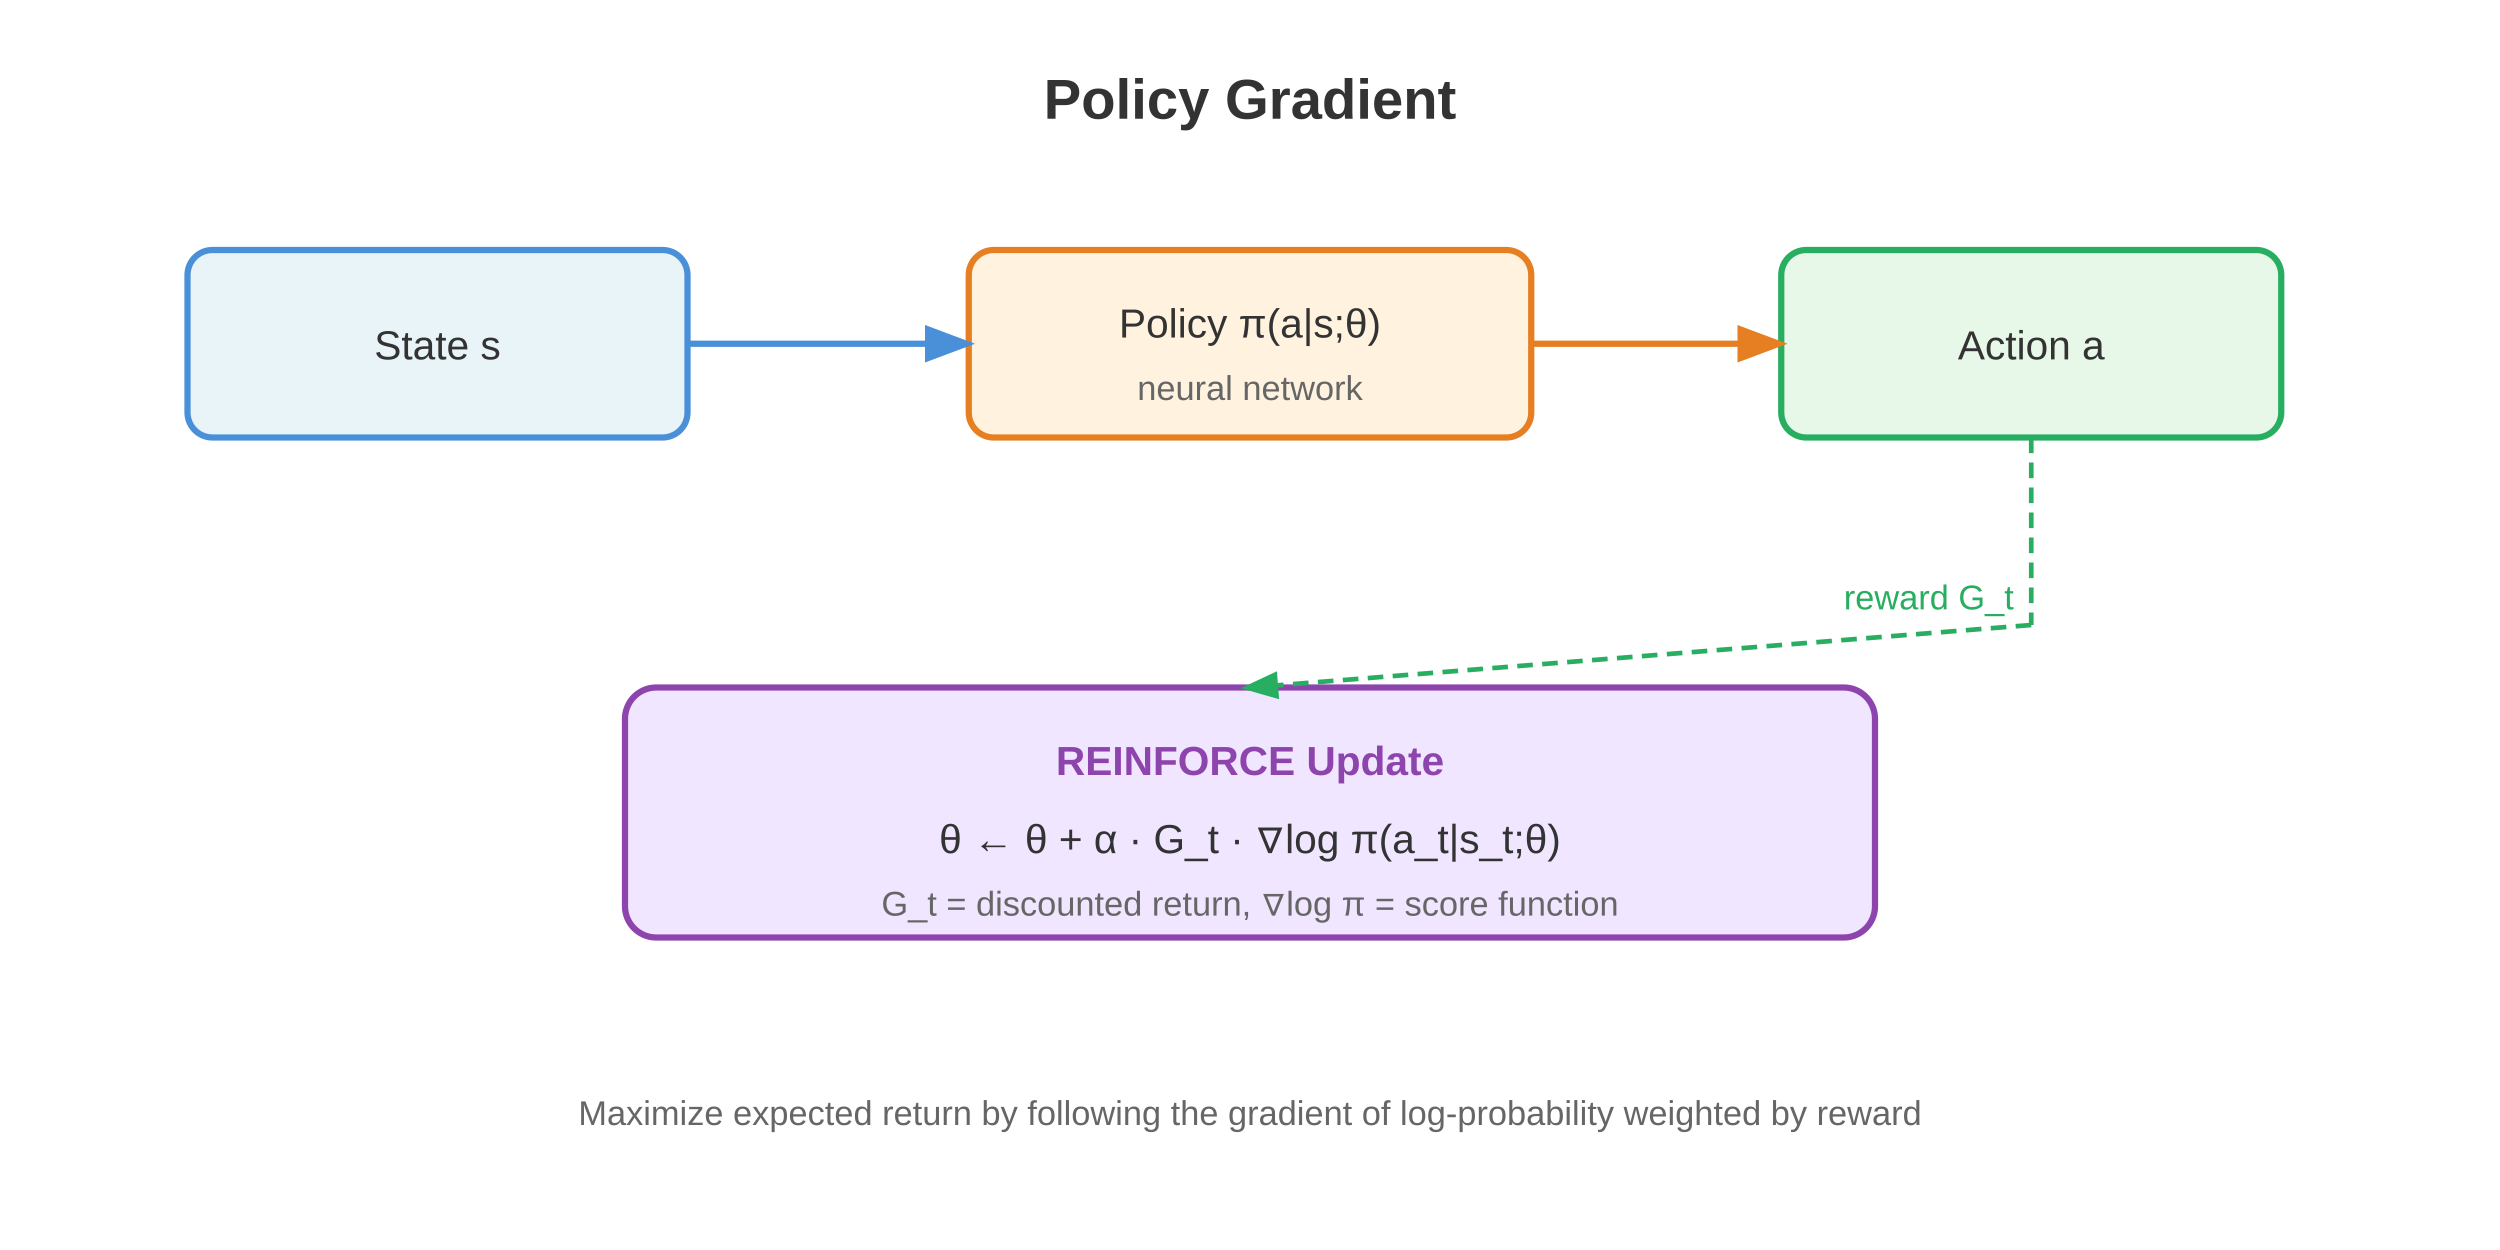
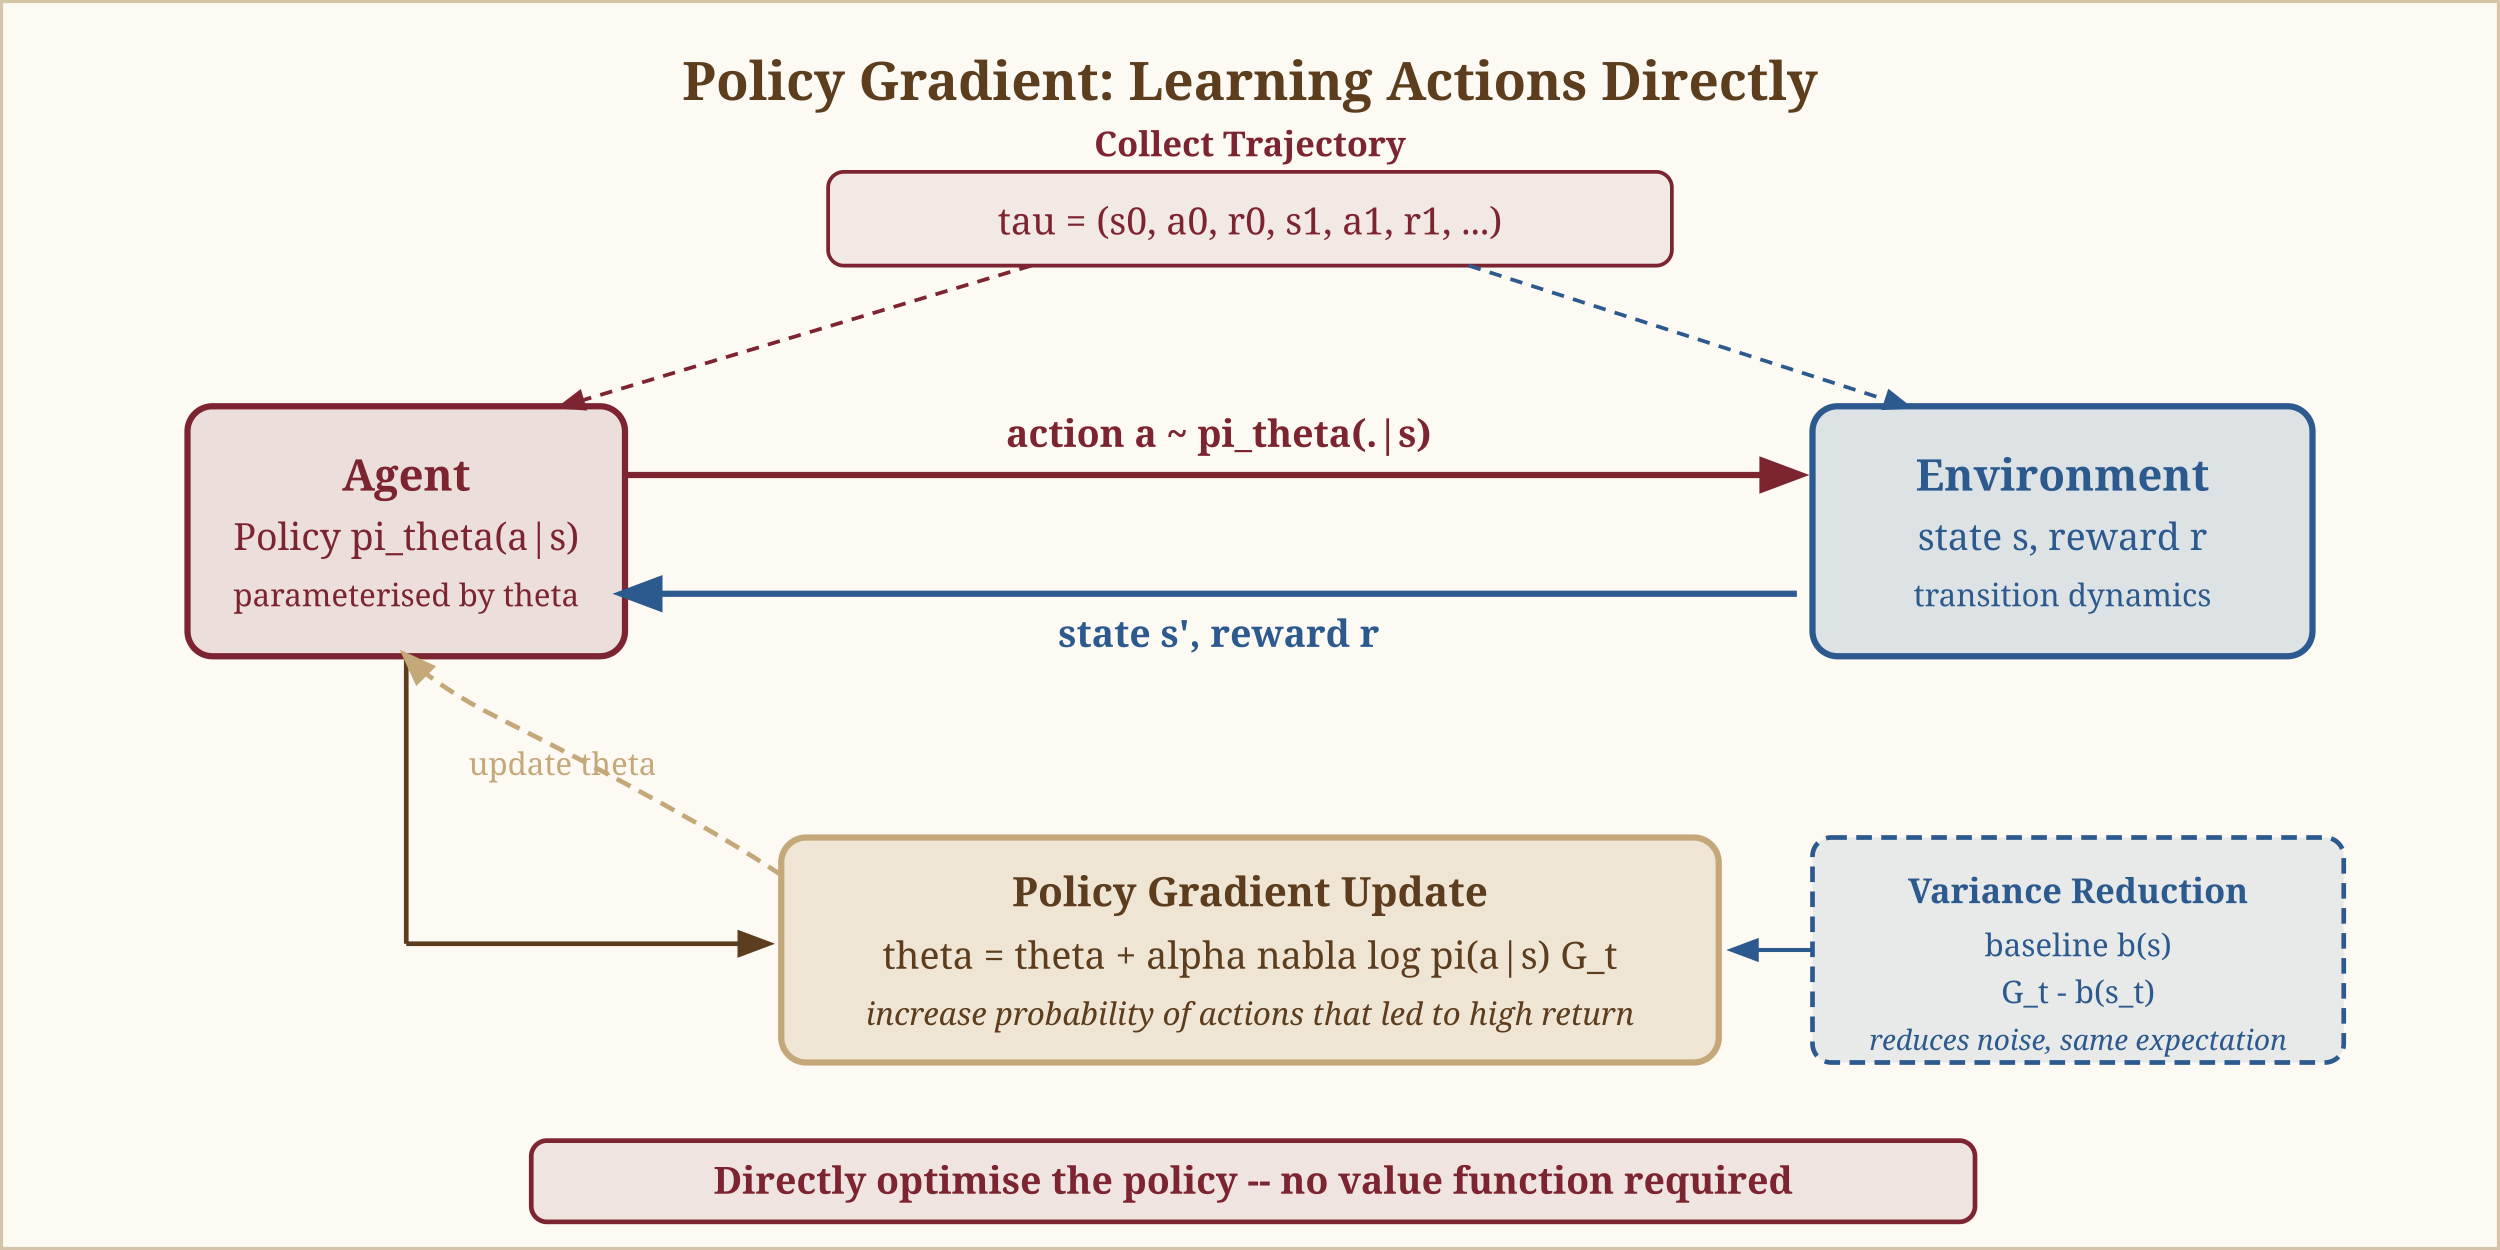
<svg xmlns="http://www.w3.org/2000/svg" viewBox="0 0 800 400">
-   <rect width="800" height="400" fill="white" />
-   <text x="400" y="38" text-anchor="middle" font-family="Arial" font-size="18" font-weight="bold" fill="#333">Policy Gradient</text>
-   <rect x="60" y="80" width="160" height="60" rx="8" fill="#e8f4f8" stroke="#4a90d9" stroke-width="2" />
-   <text x="140" y="115" text-anchor="middle" font-family="Arial" font-size="13" fill="#333">State s</text>
-   <rect x="310" y="80" width="180" height="60" rx="8" fill="#fff3e0" stroke="#e67e22" stroke-width="2" />
-   <text x="400" y="108" text-anchor="middle" font-family="Arial" font-size="13" fill="#333">Policy π(a|s;θ)</text>
-   <text x="400" y="128" text-anchor="middle" font-family="Arial" font-size="11" fill="#666">neural network</text>
-   <rect x="570" y="80" width="160" height="60" rx="8" fill="#e8f8e8" stroke="#27ae60" stroke-width="2" />
-   <text x="650" y="115" text-anchor="middle" font-family="Arial" font-size="13" fill="#333">Action a</text>
-   <line x1="220" y1="110" x2="308" y2="110" stroke="#4a90d9" stroke-width="2" marker-end="url(#apg)" />
-   <line x1="490" y1="110" x2="568" y2="110" stroke="#e67e22" stroke-width="2" marker-end="url(#apg2)" />
-   <rect x="200" y="220" width="400" height="80" rx="10" fill="#f0e6ff" stroke="#8e44ad" stroke-width="2" />
-   <text x="400" y="248" text-anchor="middle" font-family="Arial" font-size="13" font-weight="bold" fill="#8e44ad">REINFORCE Update</text>
-   <text x="400" y="273" text-anchor="middle" font-family="Arial" font-size="13" fill="#333">θ ← θ + α · G_t · ∇log π(a_t|s_t;θ)</text>
-   <text x="400" y="293" text-anchor="middle" font-family="Arial" font-size="11" fill="#666">G_t = discounted return, ∇log π = score function</text>
-   <line x1="650" y1="140" x2="650" y2="200" stroke="#27ae60" stroke-width="1.5" stroke-dasharray="5,3" />
-   <line x1="650" y1="200" x2="400" y2="220" stroke="#27ae60" stroke-width="1.5" stroke-dasharray="5,3" marker-end="url(#apg3)" />
-   <text x="590" y="195" font-family="Arial" font-size="11" fill="#27ae60">reward G_t</text>
+   <rect width="800" height="400" fill="#FDFAF4" stroke="#D4C5A9" stroke-width="2" />
+   <text x="400" y="32" font-family="Georgia, serif" font-size="17" font-weight="bold" fill="#5C3D1E" text-anchor="middle">Policy Gradient: Learning Actions Directly</text>
+   <rect x="60" y="130" width="140" height="80" rx="8" fill="#7C2530" fill-opacity="0.13" stroke="#7C2530" stroke-width="2" />
+   <text x="130" y="157" font-family="Georgia, serif" font-size="14" font-weight="bold" fill="#7C2530" text-anchor="middle">Agent</text>
+   <text x="130" y="176" font-family="Georgia, serif" font-size="12" fill="#7C2530" text-anchor="middle">Policy  pi_theta(a|s)</text>
+   <text x="130" y="194" font-family="Georgia, serif" font-size="10" fill="#7C2530" text-anchor="middle">parameterised by theta</text>
+   <rect x="580" y="130" width="160" height="80" rx="8" fill="#2D5A8E" fill-opacity="0.15" stroke="#2D5A8E" stroke-width="2" />
+   <text x="660" y="157" font-family="Georgia, serif" font-size="14" font-weight="bold" fill="#2D5A8E" text-anchor="middle">Environment</text>
+   <text x="660" y="176" font-family="Georgia, serif" font-size="12" fill="#2D5A8E" text-anchor="middle">state s, reward r</text>
+   <text x="660" y="194" font-family="Georgia, serif" font-size="10" fill="#2D5A8E" text-anchor="middle">transition dynamics</text>
+   <line x1="200" y1="152" x2="575" y2="152" stroke="#7C2530" stroke-width="2" marker-end="url(#arrRed)" />
+   <text x="390" y="143" font-family="Georgia, serif" font-size="12" font-weight="bold" fill="#7C2530" text-anchor="middle">action  a ~ pi_theta(.|s)</text>
+   <line x1="575" y1="190" x2="200" y2="190" stroke="#2D5A8E" stroke-width="2" marker-end="url(#arrBlue)" />
+   <text x="390" y="207" font-family="Georgia, serif" font-size="12" font-weight="bold" fill="#2D5A8E" text-anchor="middle">state s', reward r</text>
+   <rect x="250" y="268" width="300" height="72" rx="8" fill="#C4A87A" fill-opacity="0.25" stroke="#C4A87A" stroke-width="2" />
+   <text x="400" y="290" font-family="Georgia, serif" font-size="13" font-weight="bold" fill="#5C3D1E" text-anchor="middle">Policy Gradient Update</text>
+   <text x="400" y="310" font-family="Georgia, serif" font-size="12" fill="#5C3D1E" text-anchor="middle">theta = theta + alpha nabla log pi(a|s) G_t</text>
+   <text x="400" y="328" font-family="Georgia, serif" font-size="10" font-style="italic" fill="#5C3D1E" text-anchor="middle">increase probability of actions that led to high return</text>
+   <line x1="130" y1="210" x2="130" y2="302" stroke="#5C3D1E" stroke-width="1.5" />
+   <line x1="130" y1="302" x2="245" y2="302" stroke="#5C3D1E" stroke-width="1.5" marker-end="url(#arrBrown)" />
+   <path d="M250,280 Q220,260 160,230 Q140,220 130,210" fill="none" stroke="#C4A87A" stroke-width="1.5" stroke-dasharray="5,3" marker-end="url(#arrTan)" />
+   <text x="180" y="248" font-family="Georgia, serif" font-size="10" fill="#C4A87A" text-anchor="middle">update theta</text>
+   <rect x="265" y="55" width="270" height="30" rx="5" fill="#7C2530" fill-opacity="0.08" stroke="#7C2530" stroke-width="1.2" />
+   <text x="400" y="75" font-family="Georgia, serif" font-size="12" fill="#7C2530" text-anchor="middle">tau = (s0, a0, r0, s1, a1, r1, ...)</text>
+   <text x="400" y="50" font-family="Georgia, serif" font-size="11" font-weight="bold" fill="#7C2530" text-anchor="middle">Collect Trajectory</text>
+   <line x1="330" y1="85" x2="180" y2="130" stroke="#7C2530" stroke-width="1.2" stroke-dasharray="4,3" marker-end="url(#arrRed)" />
+   <line x1="470" y1="85" x2="610" y2="130" stroke="#2D5A8E" stroke-width="1.2" stroke-dasharray="4,3" marker-end="url(#arrBlue)" />
+   <rect x="580" y="268" width="170" height="72" rx="6" fill="#2D5A8E" fill-opacity="0.10" stroke="#2D5A8E" stroke-width="1.5" stroke-dasharray="5,3" />
+   <text x="665" y="289" font-family="Georgia, serif" font-size="11" font-weight="bold" fill="#2D5A8E" text-anchor="middle">Variance Reduction</text>
+   <text x="665" y="306" font-family="Georgia, serif" font-size="10" fill="#2D5A8E" text-anchor="middle">baseline  b(s)</text>
+   <text x="665" y="321" font-family="Georgia, serif" font-size="10" fill="#2D5A8E" text-anchor="middle">G_t - b(s_t)</text>
+   <text x="665" y="336" font-family="Georgia, serif" font-size="9" font-style="italic" fill="#2D5A8E" text-anchor="middle">reduces noise, same expectation</text>
+   <line x1="580" y1="304" x2="555" y2="304" stroke="#2D5A8E" stroke-width="1.3" marker-end="url(#arrBlue)" />
+   <rect x="170" y="365" width="462" height="26" rx="5" fill="#7C2530" fill-opacity="0.10" stroke="#7C2530" stroke-width="1.5" />
+   <text x="401" y="382" font-family="Georgia, serif" font-size="12" font-weight="bold" fill="#7C2530" text-anchor="middle">Directly optimise the policy -- no value function required</text>
  <defs>
-     <marker id="apg" markerWidth="8" markerHeight="8" refX="6" refY="3" orient="auto">
-       <path d="M0,0 L0,6 L8,3 z" fill="#4a90d9" />
+     <marker id="arrRed" markerWidth="8" markerHeight="8" refX="6" refY="3" orient="auto">
+       <path d="M0,0 L0,6 L8,3 z" fill="#7C2530" />
    </marker>
-     <marker id="apg2" markerWidth="8" markerHeight="8" refX="6" refY="3" orient="auto">
-       <path d="M0,0 L0,6 L8,3 z" fill="#e67e22" />
+     <marker id="arrBlue" markerWidth="8" markerHeight="8" refX="6" refY="3" orient="auto">
+       <path d="M0,0 L0,6 L8,3 z" fill="#2D5A8E" />
    </marker>
-     <marker id="apg3" markerWidth="8" markerHeight="8" refX="6" refY="3" orient="auto">
-       <path d="M0,0 L0,6 L8,3 z" fill="#27ae60" />
+     <marker id="arrBrown" markerWidth="8" markerHeight="8" refX="6" refY="3" orient="auto">
+       <path d="M0,0 L0,6 L8,3 z" fill="#5C3D1E" />
+     </marker>
+     <marker id="arrTan" markerWidth="8" markerHeight="8" refX="6" refY="3" orient="auto">
+       <path d="M0,0 L0,6 L8,3 z" fill="#C4A87A" />
    </marker>
  </defs>
-   <text x="400" y="360" text-anchor="middle" font-family="Arial" font-size="11" fill="#666">Maximize expected return by following the gradient of log-probability weighted by reward</text>
</svg>
